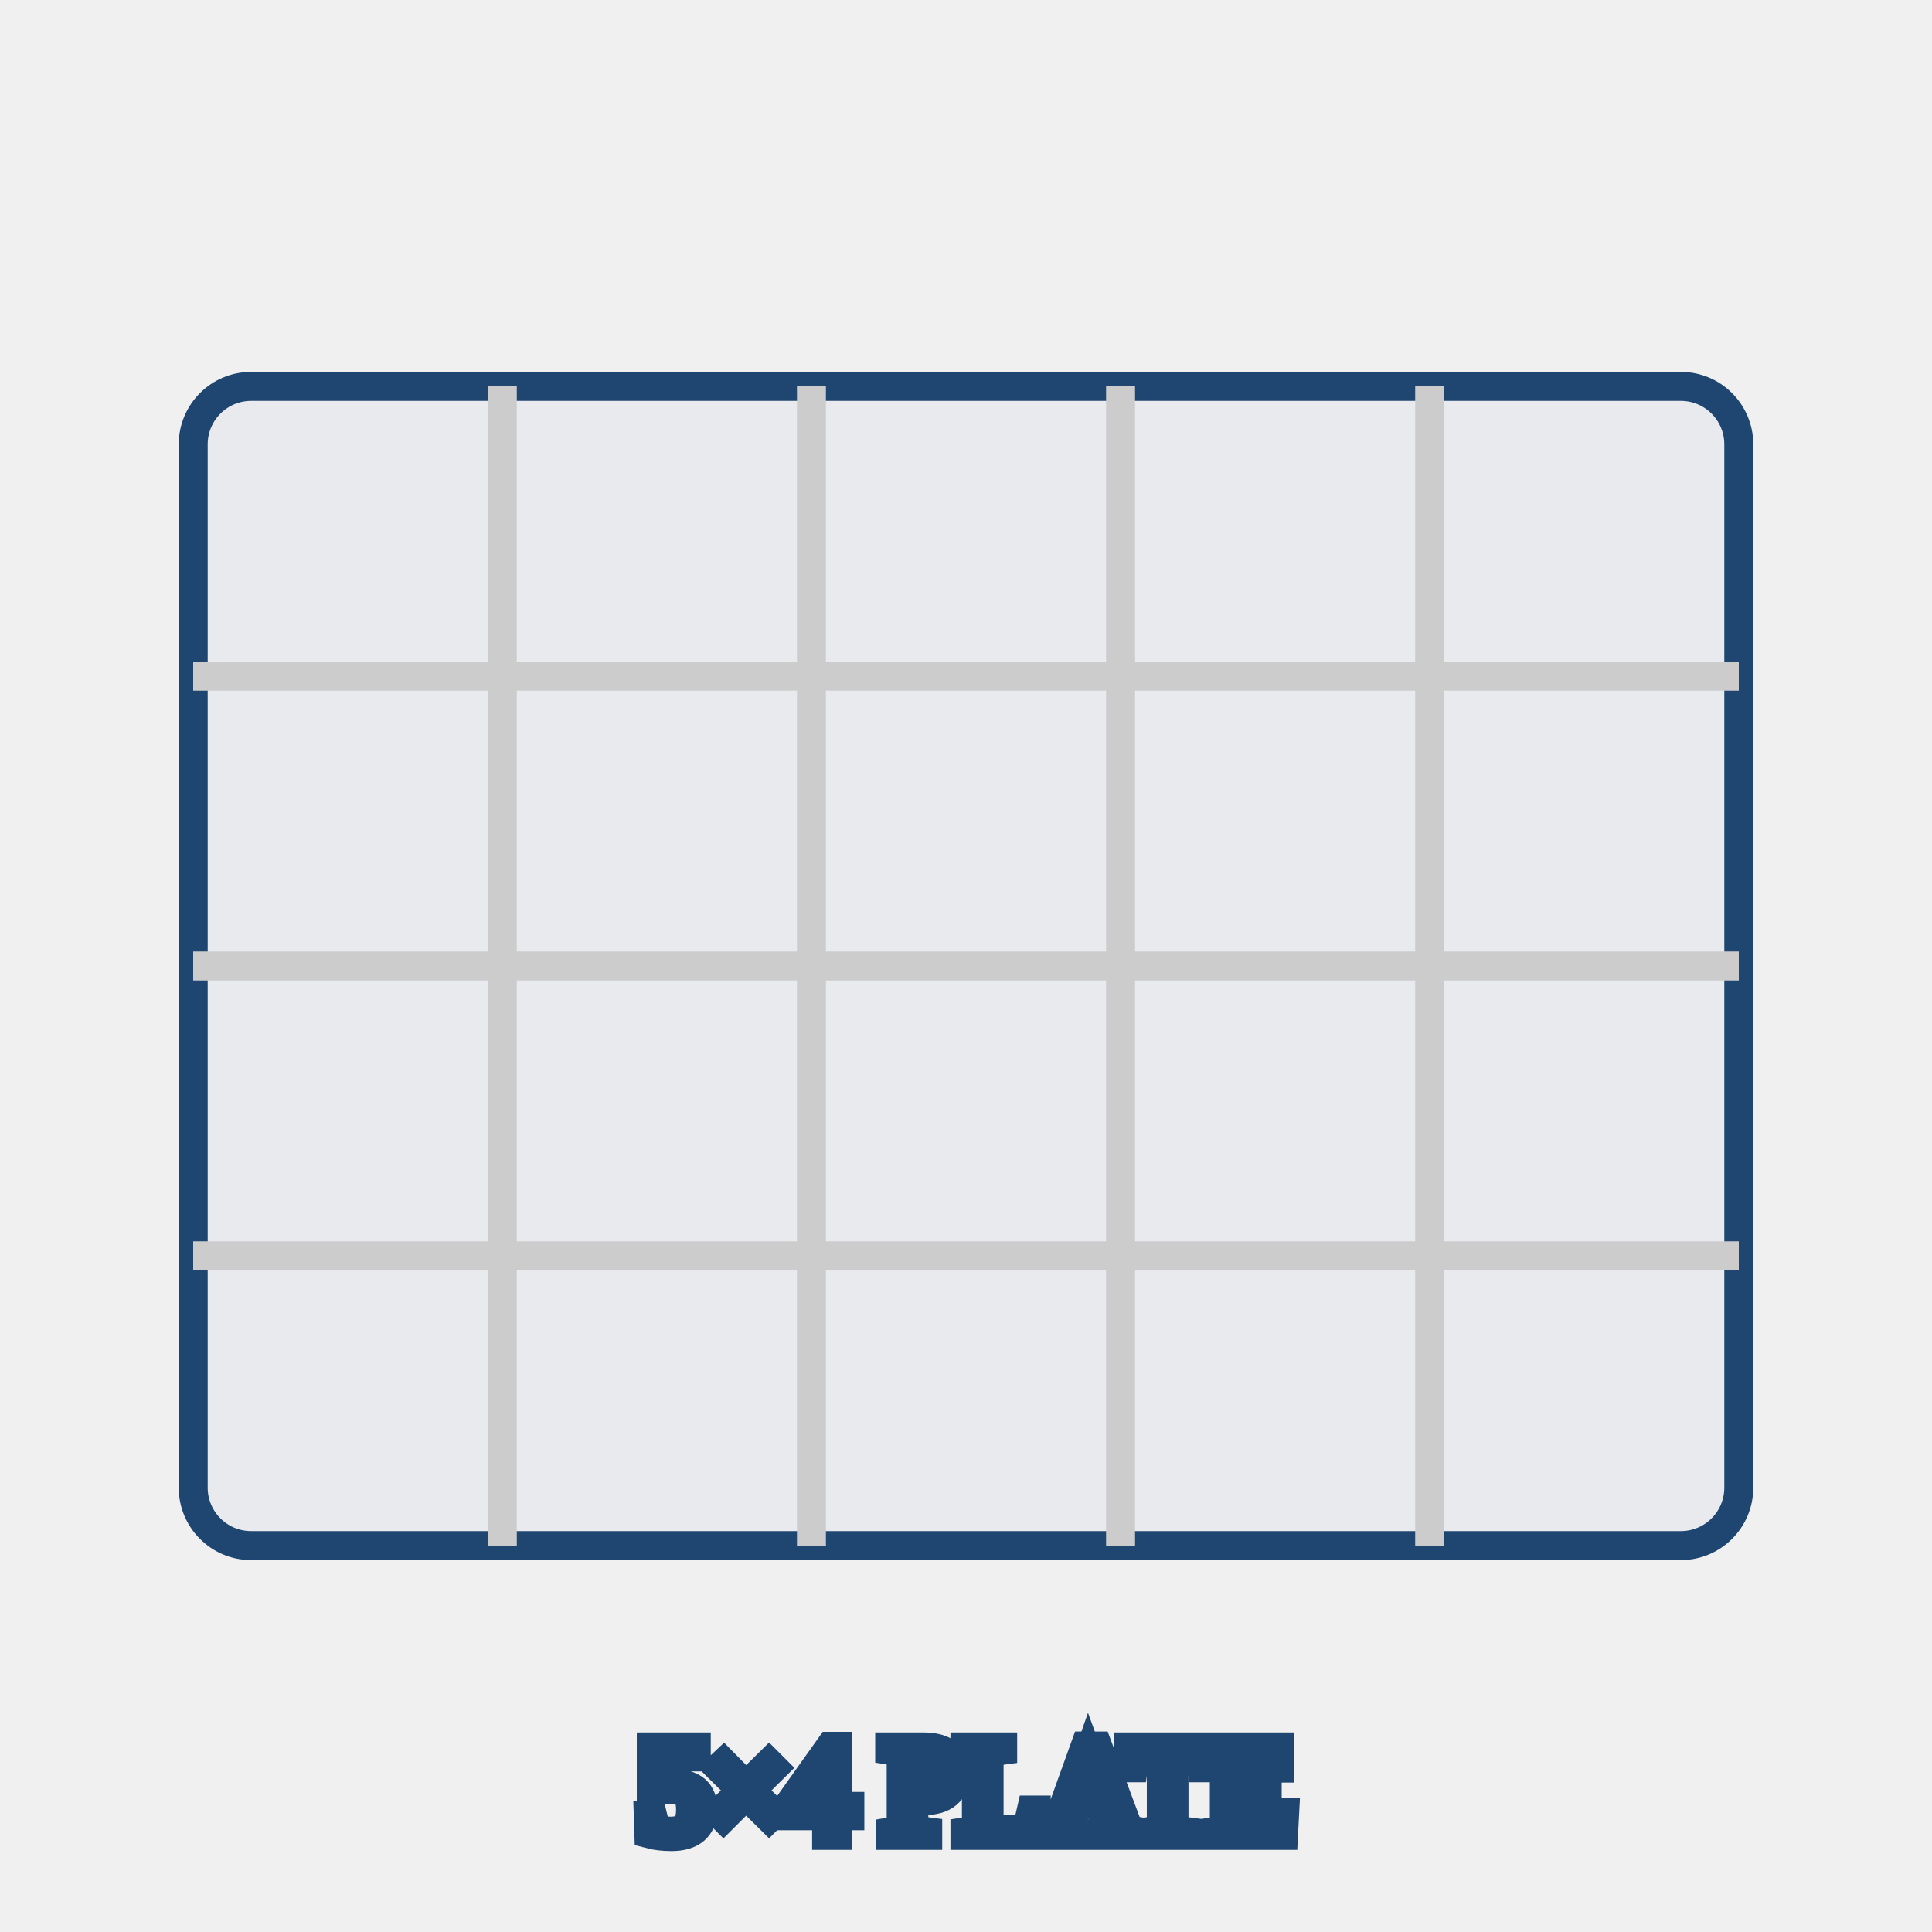
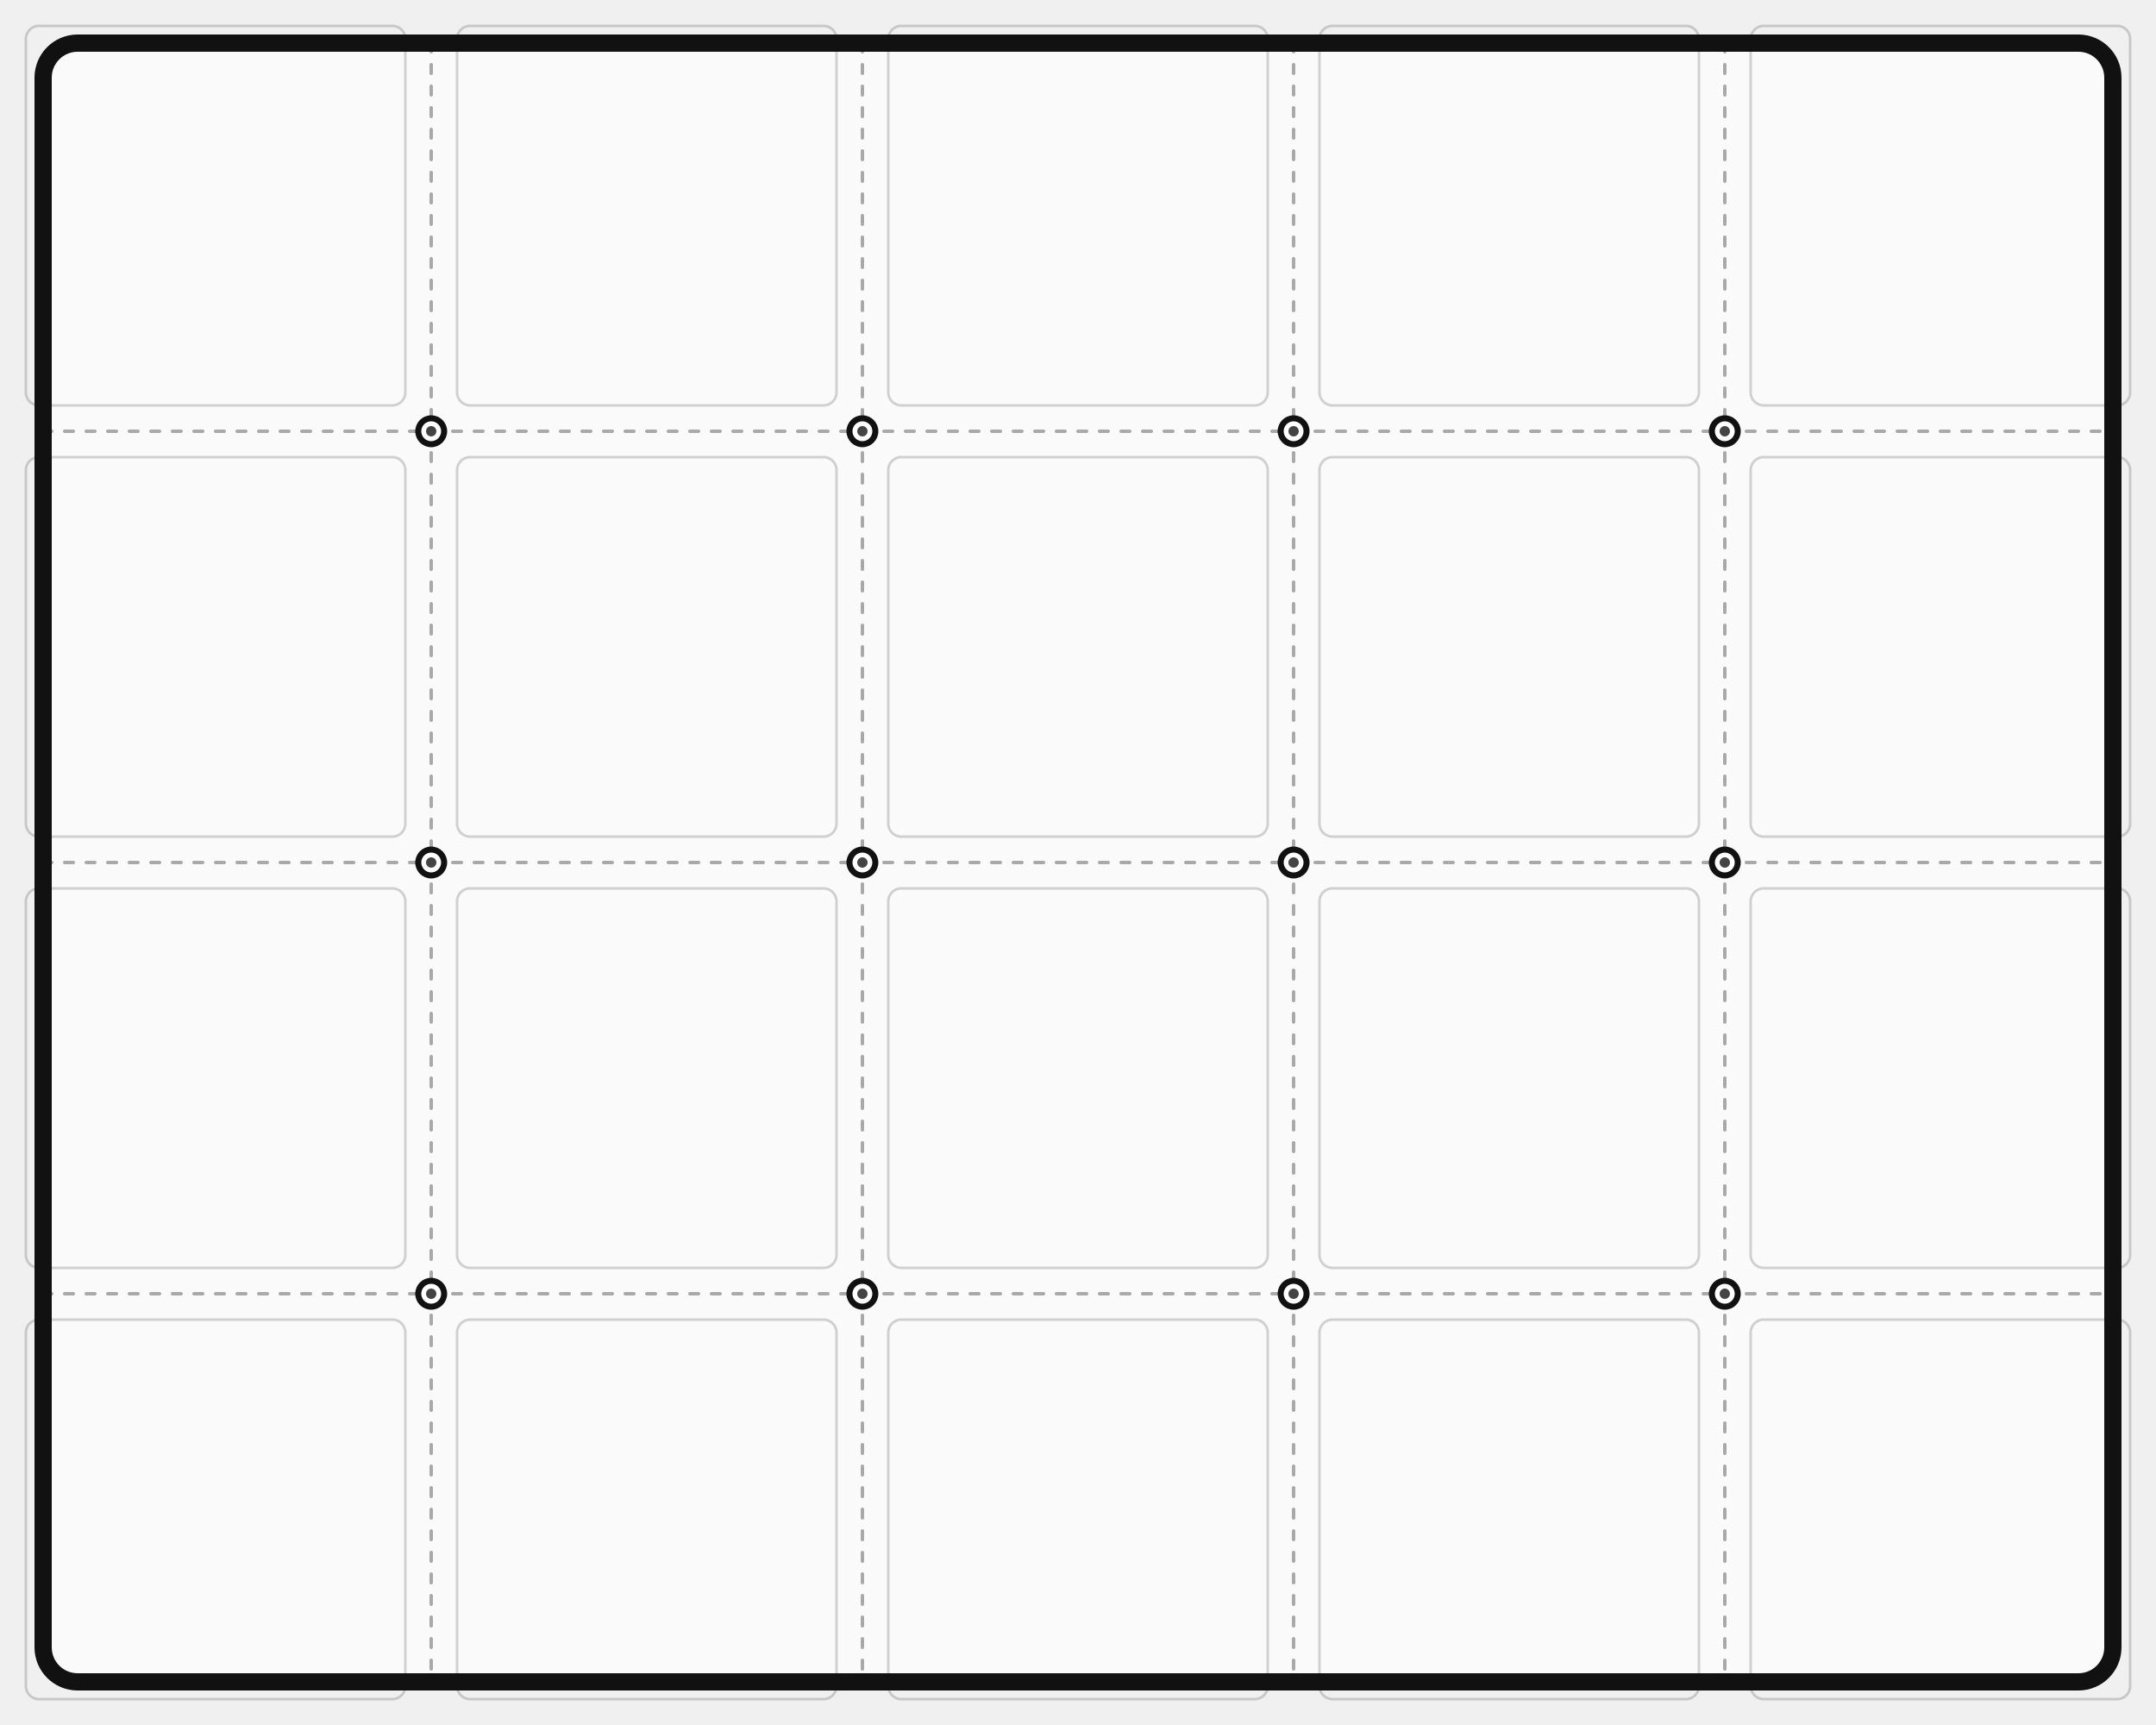
- <svg xmlns="http://www.w3.org/2000/svg" viewBox="0 0 100 100" fill="none" stroke="#1e4670" stroke-width="1.5">
-   <rect x="10" y="20" width="80" height="60" rx="3" fill="#e8eaed" stroke="#1e4670" />
-   <line x1="10" y1="35" x2="90" y2="35" stroke="#ccc" />
-   <line x1="10" y1="50" x2="90" y2="50" stroke="#ccc" />
-   <line x1="10" y1="65" x2="90" y2="65" stroke="#ccc" />
-   <line x1="26" y1="20" x2="26" y2="80" stroke="#ccc" />
-   <line x1="42" y1="20" x2="42" y2="80" stroke="#ccc" />
-   <line x1="58" y1="20" x2="58" y2="80" stroke="#ccc" />
-   <line x1="74" y1="20" x2="74" y2="80" stroke="#ccc" />
-   <text x="50" y="95" text-anchor="middle" font-size="7" fill="#333">5×4 PLATE</text>
+ <svg xmlns="http://www.w3.org/2000/svg" viewBox="0 0 500 400" width="100%" height="100%" preserveAspectRatio="xMidYMid meet" fill="none" stroke="#111111" stroke-linecap="round" stroke-linejoin="round" font-family="-apple-system, BlinkMacSystemFont, 'Segoe UI', Roboto, sans-serif">
+   <rect x="10" y="10" width="480" height="380" rx="8" ry="8" fill="#fafafa" stroke="#111111" stroke-width="4" />
+   <line x1="100" y1="10" x2="100" y2="390" stroke="#111111" stroke-width="0.8" stroke-dasharray="2 3" opacity="0.35" />
+   <line x1="200" y1="10" x2="200" y2="390" stroke="#111111" stroke-width="0.8" stroke-dasharray="2 3" opacity="0.35" />
+   <line x1="300" y1="10" x2="300" y2="390" stroke="#111111" stroke-width="0.8" stroke-dasharray="2 3" opacity="0.35" />
+   <line x1="400" y1="10" x2="400" y2="390" stroke="#111111" stroke-width="0.8" stroke-dasharray="2 3" opacity="0.35" />
+   <line x1="10" y1="100" x2="490" y2="100" stroke="#111111" stroke-width="0.8" stroke-dasharray="2 3" opacity="0.35" />
+   <line x1="10" y1="200" x2="490" y2="200" stroke="#111111" stroke-width="0.8" stroke-dasharray="2 3" opacity="0.35" />
+   <line x1="10" y1="300" x2="490" y2="300" stroke="#111111" stroke-width="0.8" stroke-dasharray="2 3" opacity="0.35" />
+   <circle cx="100" cy="100" r="3" fill="#ffffff" stroke="#111111" stroke-width="1.4" />
+   <circle cx="100" cy="100" r="1.2" fill="#444444" stroke="none" />
+   <circle cx="100" cy="200" r="3" fill="#ffffff" stroke="#111111" stroke-width="1.4" />
+   <circle cx="100" cy="200" r="1.2" fill="#444444" stroke="none" />
+   <circle cx="100" cy="300" r="3" fill="#ffffff" stroke="#111111" stroke-width="1.4" />
+   <circle cx="100" cy="300" r="1.2" fill="#444444" stroke="none" />
+   <circle cx="200" cy="100" r="3" fill="#ffffff" stroke="#111111" stroke-width="1.4" />
+   <circle cx="200" cy="100" r="1.2" fill="#444444" stroke="none" />
+   <circle cx="200" cy="200" r="3" fill="#ffffff" stroke="#111111" stroke-width="1.4" />
+   <circle cx="200" cy="200" r="1.2" fill="#444444" stroke="none" />
+   <circle cx="200" cy="300" r="3" fill="#ffffff" stroke="#111111" stroke-width="1.4" />
+   <circle cx="200" cy="300" r="1.2" fill="#444444" stroke="none" />
+   <circle cx="300" cy="100" r="3" fill="#ffffff" stroke="#111111" stroke-width="1.4" />
+   <circle cx="300" cy="100" r="1.2" fill="#444444" stroke="none" />
+   <circle cx="300" cy="200" r="3" fill="#ffffff" stroke="#111111" stroke-width="1.4" />
+   <circle cx="300" cy="200" r="1.2" fill="#444444" stroke="none" />
+   <circle cx="300" cy="300" r="3" fill="#ffffff" stroke="#111111" stroke-width="1.4" />
+   <circle cx="300" cy="300" r="1.2" fill="#444444" stroke="none" />
+   <circle cx="400" cy="100" r="3" fill="#ffffff" stroke="#111111" stroke-width="1.4" />
+   <circle cx="400" cy="100" r="1.2" fill="#444444" stroke="none" />
+   <circle cx="400" cy="200" r="3" fill="#ffffff" stroke="#111111" stroke-width="1.4" />
+   <circle cx="400" cy="200" r="1.2" fill="#444444" stroke="none" />
+   <circle cx="400" cy="300" r="3" fill="#ffffff" stroke="#111111" stroke-width="1.4" />
+   <circle cx="400" cy="300" r="1.2" fill="#444444" stroke="none" />
+   <rect x="6" y="6" width="88" height="88" rx="3" fill="none" stroke="#111111" stroke-width="0.6" opacity="0.18" />
+   <rect x="6" y="106" width="88" height="88" rx="3" fill="none" stroke="#111111" stroke-width="0.6" opacity="0.18" />
+   <rect x="6" y="206" width="88" height="88" rx="3" fill="none" stroke="#111111" stroke-width="0.6" opacity="0.18" />
+   <rect x="6" y="306" width="88" height="88" rx="3" fill="none" stroke="#111111" stroke-width="0.6" opacity="0.18" />
+   <rect x="106" y="6" width="88" height="88" rx="3" fill="none" stroke="#111111" stroke-width="0.6" opacity="0.18" />
+   <rect x="106" y="106" width="88" height="88" rx="3" fill="none" stroke="#111111" stroke-width="0.6" opacity="0.18" />
+   <rect x="106" y="206" width="88" height="88" rx="3" fill="none" stroke="#111111" stroke-width="0.6" opacity="0.18" />
+   <rect x="106" y="306" width="88" height="88" rx="3" fill="none" stroke="#111111" stroke-width="0.6" opacity="0.18" />
+   <rect x="206" y="6" width="88" height="88" rx="3" fill="none" stroke="#111111" stroke-width="0.6" opacity="0.18" />
+   <rect x="206" y="106" width="88" height="88" rx="3" fill="none" stroke="#111111" stroke-width="0.6" opacity="0.18" />
+   <rect x="206" y="206" width="88" height="88" rx="3" fill="none" stroke="#111111" stroke-width="0.6" opacity="0.18" />
+   <rect x="206" y="306" width="88" height="88" rx="3" fill="none" stroke="#111111" stroke-width="0.6" opacity="0.18" />
+   <rect x="306" y="6" width="88" height="88" rx="3" fill="none" stroke="#111111" stroke-width="0.6" opacity="0.18" />
+   <rect x="306" y="106" width="88" height="88" rx="3" fill="none" stroke="#111111" stroke-width="0.6" opacity="0.18" />
+   <rect x="306" y="206" width="88" height="88" rx="3" fill="none" stroke="#111111" stroke-width="0.6" opacity="0.18" />
+   <rect x="306" y="306" width="88" height="88" rx="3" fill="none" stroke="#111111" stroke-width="0.6" opacity="0.18" />
+   <rect x="406" y="6" width="88" height="88" rx="3" fill="none" stroke="#111111" stroke-width="0.6" opacity="0.18" />
+   <rect x="406" y="106" width="88" height="88" rx="3" fill="none" stroke="#111111" stroke-width="0.6" opacity="0.18" />
+   <rect x="406" y="206" width="88" height="88" rx="3" fill="none" stroke="#111111" stroke-width="0.6" opacity="0.18" />
+   <rect x="406" y="306" width="88" height="88" rx="3" fill="none" stroke="#111111" stroke-width="0.6" opacity="0.18" />
</svg>
